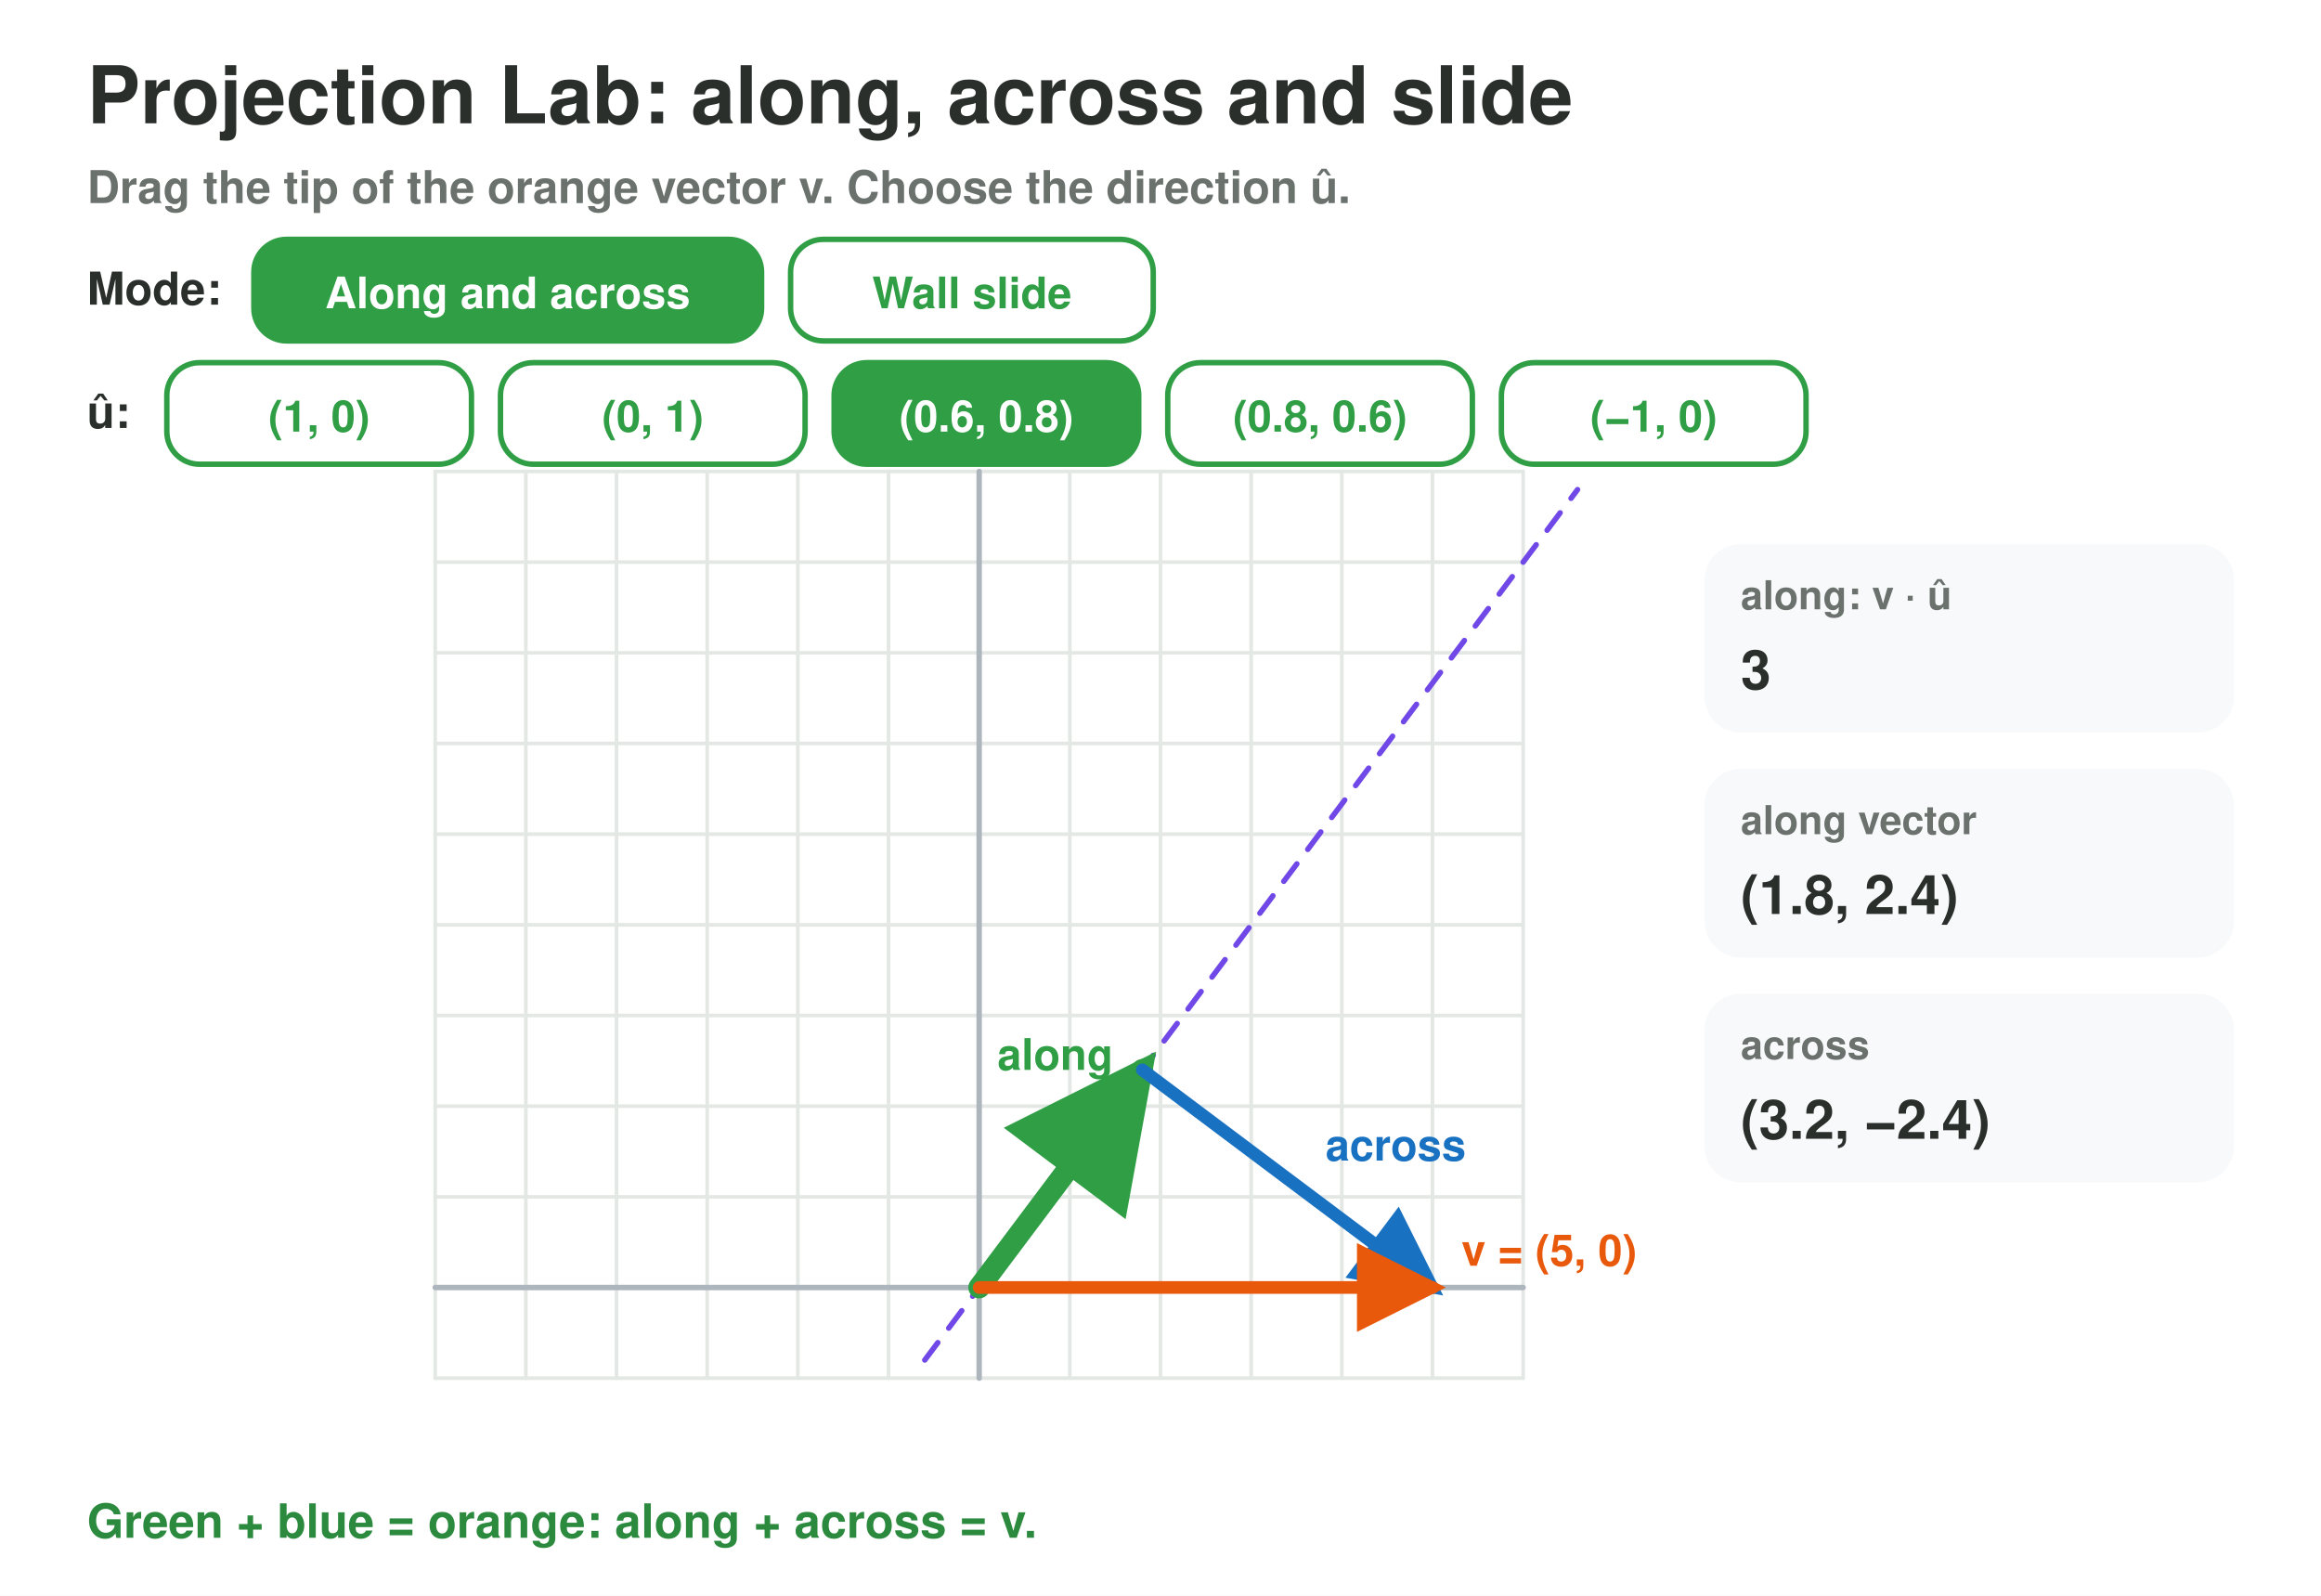
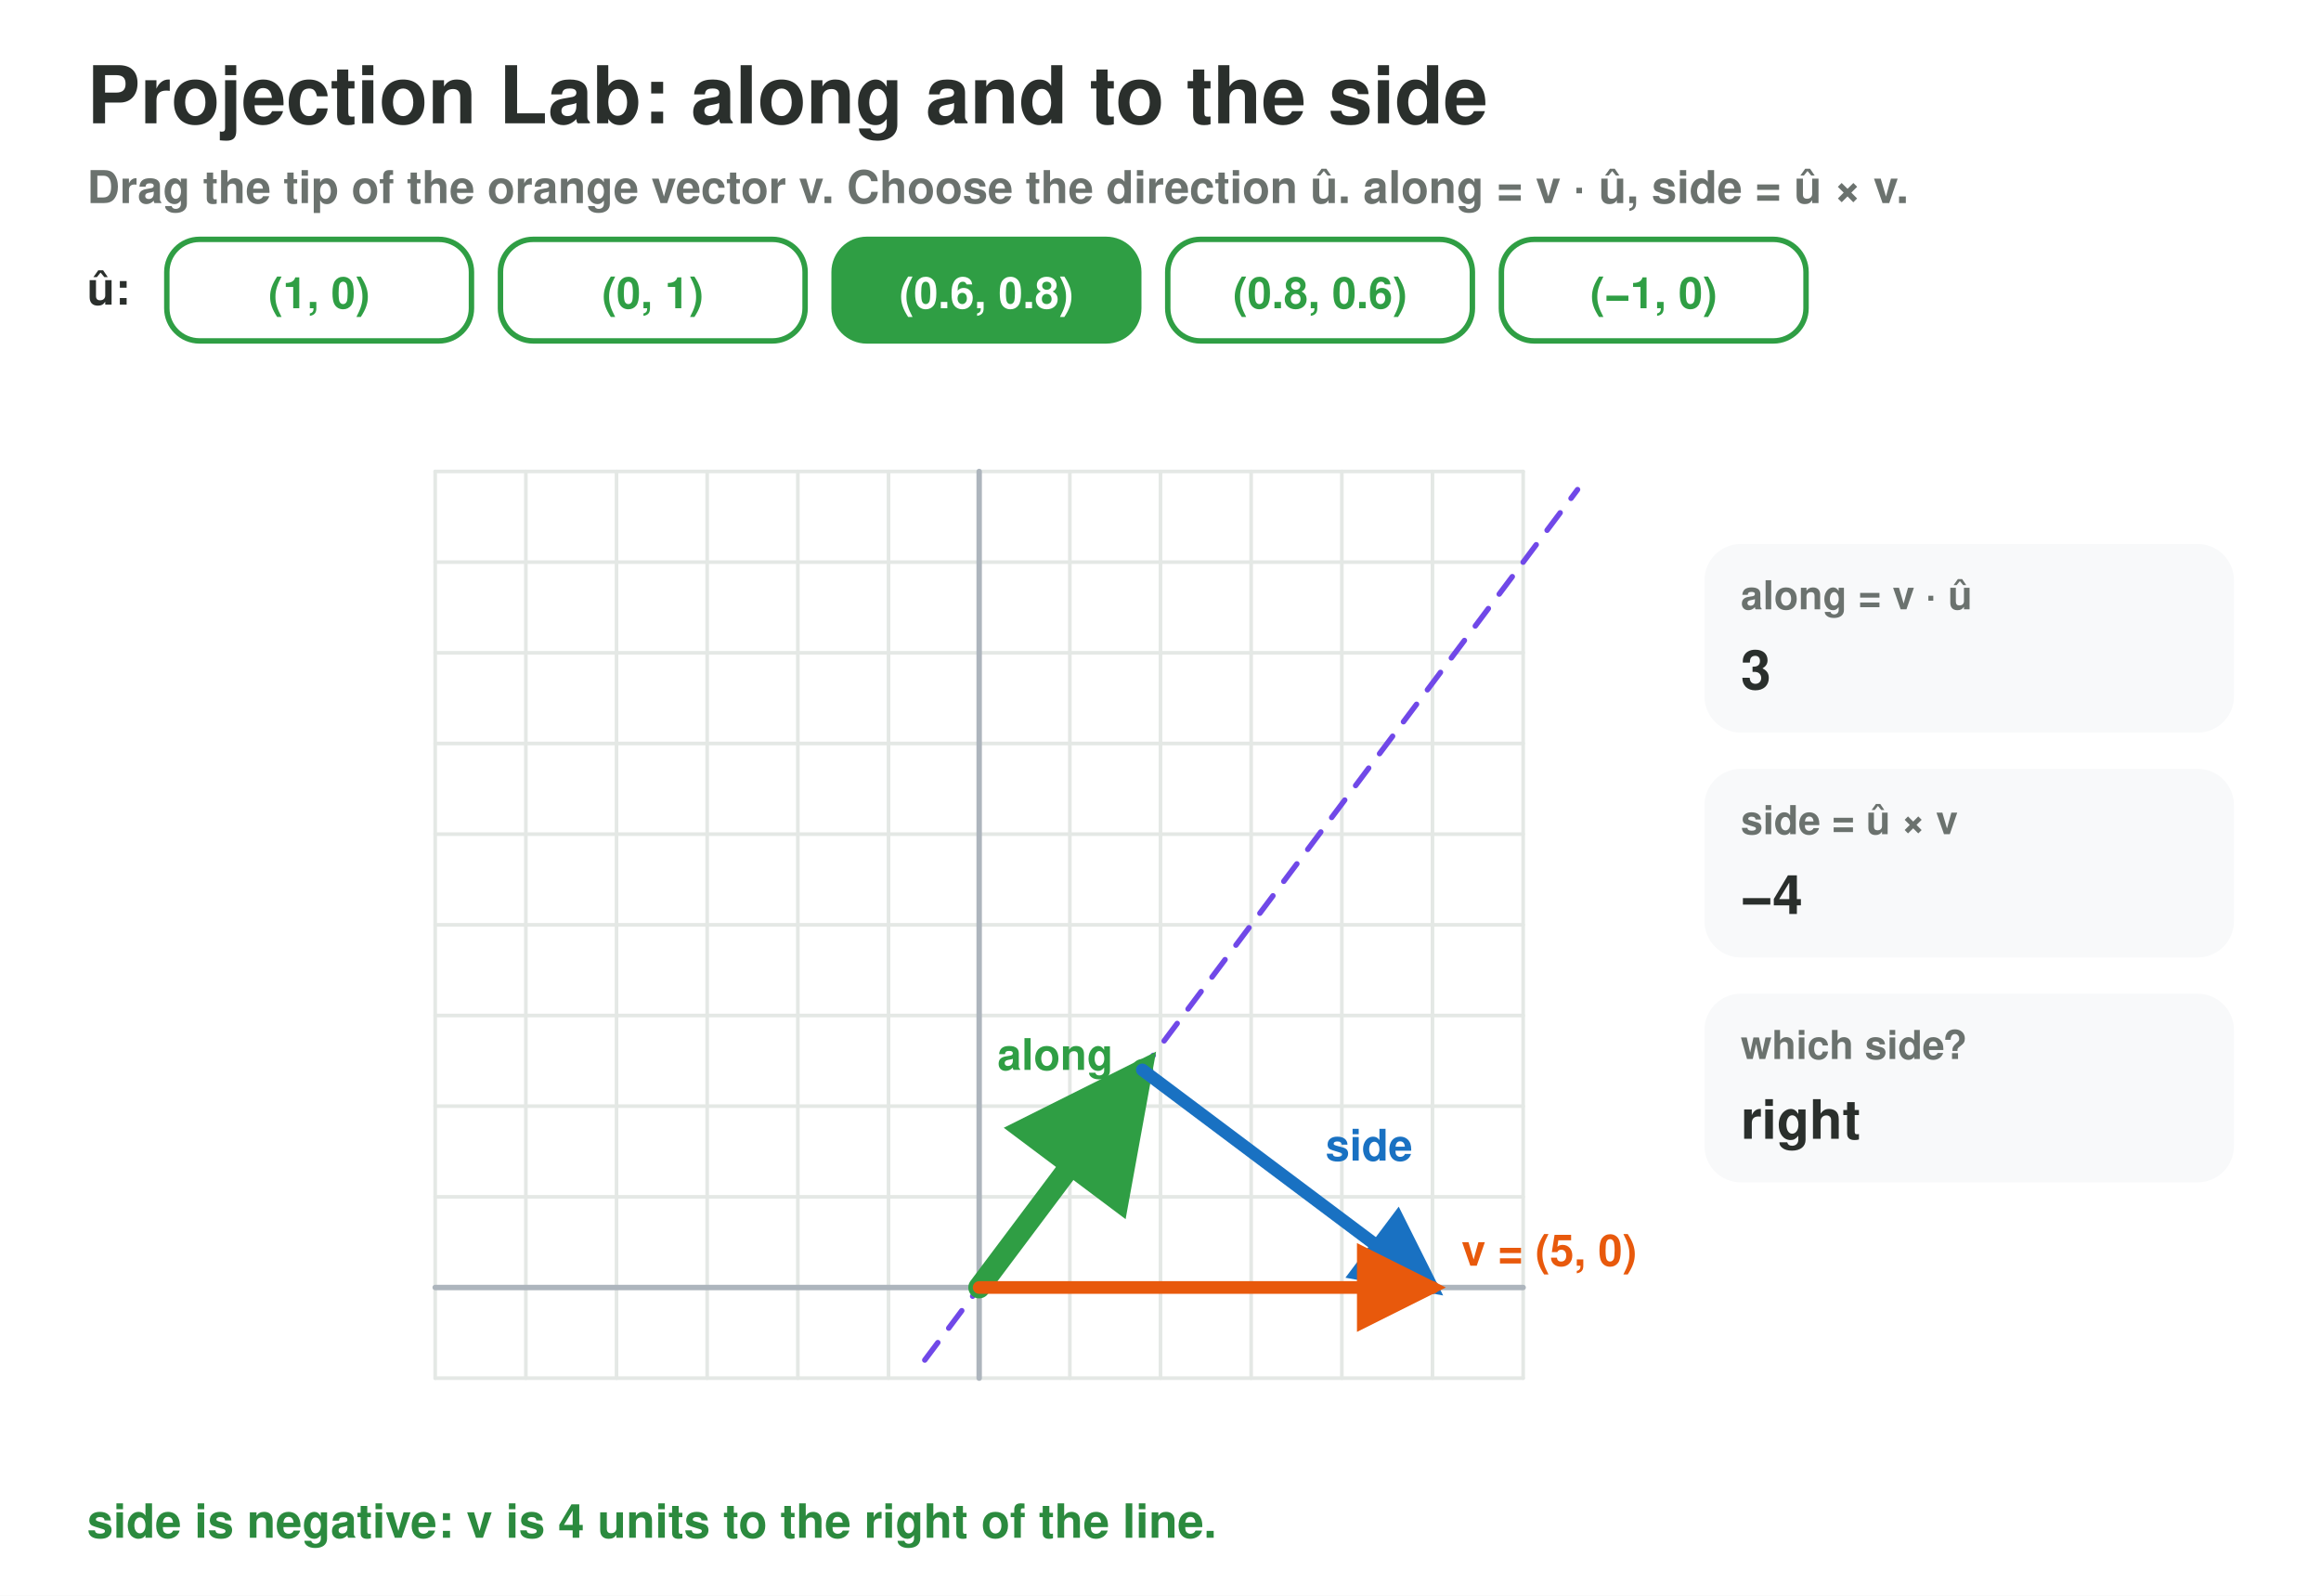
<svg xmlns="http://www.w3.org/2000/svg" width="640" height="440" viewBox="0 0 640 440" font-family="Helvetica, Arial, sans-serif" font-weight="600">
  <defs>
    <marker id="m1971c2" viewBox="0 0 10 10" refX="8.5" refY="5" markerWidth="7" markerHeight="7" orient="auto-start-reverse">
      <path d="M0,0 L10,5 L0,10 z" fill="#1971c2" />
    </marker>
    <marker id="m2F9E44" viewBox="0 0 10 10" refX="8.5" refY="5" markerWidth="7" markerHeight="7" orient="auto-start-reverse">
      <path d="M0,0 L10,5 L0,10 z" fill="#2F9E44" />
    </marker>
    <marker id="me8590c" viewBox="0 0 10 10" refX="8.5" refY="5" markerWidth="7" markerHeight="7" orient="auto-start-reverse">
      <path d="M0,0 L10,5 L0,10 z" fill="#e8590c" />
    </marker>
  </defs>
  <rect width="640" height="440" fill="#ffffff" />
-   <text x="24.0" y="34.0" font-size="22" fill="#2a2f2c" text-anchor="start" font-weight="800" xml:space="preserve">Projection Lab: along, across and slide</text>
-   <text x="24.0" y="56.0" font-size="12.5" fill="#6b726e" text-anchor="start" font-weight="600" xml:space="preserve">Drag the tip of the orange vector v. Choose the direction û.</text>
-   <text x="24.0" y="84.0" font-size="12.5" fill="#2a2f2c" text-anchor="start" font-weight="800" xml:space="preserve">Mode:</text>
-   <rect x="70.0" y="66.0" width="140.0" height="28.0" rx="9" fill="#2F9E44" stroke="#2F9E44" stroke-width="1.5" />
-   <text x="140.0" y="85.0" font-size="12" fill="#ffffff" text-anchor="middle" font-weight="800" xml:space="preserve">Along and across</text>
-   <rect x="218.0" y="66.0" width="100.0" height="28.0" rx="9" fill="#ffffff" stroke="#2F9E44" stroke-width="1.5" />
-   <text x="268.0" y="85.0" font-size="12" fill="#2F9E44" text-anchor="middle" font-weight="800" xml:space="preserve">Wall slide</text>
-   <text x="24.0" y="118.0" font-size="12.5" fill="#2a2f2c" text-anchor="start" font-weight="800" xml:space="preserve">û:</text>
-   <rect x="46.0" y="100.0" width="84.0" height="28.0" rx="9" fill="#ffffff" stroke="#2F9E44" stroke-width="1.5" />
-   <text x="88.0" y="119.0" font-size="12" fill="#2F9E44" text-anchor="middle" font-weight="800" xml:space="preserve">(1, 0)</text>
-   <rect x="138.0" y="100.0" width="84.0" height="28.0" rx="9" fill="#ffffff" stroke="#2F9E44" stroke-width="1.5" />
-   <text x="180.0" y="119.0" font-size="12" fill="#2F9E44" text-anchor="middle" font-weight="800" xml:space="preserve">(0, 1)</text>
-   <rect x="230.0" y="100.0" width="84.0" height="28.0" rx="9" fill="#2F9E44" stroke="#2F9E44" stroke-width="1.5" />
-   <text x="272.0" y="119.0" font-size="12" fill="#ffffff" text-anchor="middle" font-weight="800" xml:space="preserve">(0.6, 0.8)</text>
-   <rect x="322.0" y="100.0" width="84.0" height="28.0" rx="9" fill="#ffffff" stroke="#2F9E44" stroke-width="1.5" />
-   <text x="364.0" y="119.0" font-size="12" fill="#2F9E44" text-anchor="middle" font-weight="800" xml:space="preserve">(0.8, 0.6)</text>
-   <rect x="414.0" y="100.0" width="84.0" height="28.0" rx="9" fill="#ffffff" stroke="#2F9E44" stroke-width="1.5" />
-   <text x="456.0" y="119.0" font-size="12" fill="#2F9E44" text-anchor="middle" font-weight="800" xml:space="preserve">(−1, 0)</text>
+   <text x="24.0" y="34.0" font-size="22" fill="#2a2f2c" text-anchor="start" font-weight="800" xml:space="preserve">Projection Lab: along and to the side</text>
+   <text x="24.0" y="56.0" font-size="12.5" fill="#6b726e" text-anchor="start" font-weight="600" xml:space="preserve">Drag the tip of the orange vector v. Choose the direction û. along = v · û, side = û × v.</text>
+   <text x="24.0" y="84.0" font-size="12.5" fill="#2a2f2c" text-anchor="start" font-weight="800" xml:space="preserve">û:</text>
+   <rect x="46.0" y="66.0" width="84.0" height="28.0" rx="9" fill="#ffffff" stroke="#2F9E44" stroke-width="1.5" />
+   <text x="88.0" y="85.0" font-size="12" fill="#2F9E44" text-anchor="middle" font-weight="800" xml:space="preserve">(1, 0)</text>
+   <rect x="138.0" y="66.0" width="84.0" height="28.0" rx="9" fill="#ffffff" stroke="#2F9E44" stroke-width="1.5" />
+   <text x="180.0" y="85.0" font-size="12" fill="#2F9E44" text-anchor="middle" font-weight="800" xml:space="preserve">(0, 1)</text>
+   <rect x="230.0" y="66.0" width="84.0" height="28.0" rx="9" fill="#2F9E44" stroke="#2F9E44" stroke-width="1.5" />
+   <text x="272.0" y="85.0" font-size="12" fill="#ffffff" text-anchor="middle" font-weight="800" xml:space="preserve">(0.6, 0.8)</text>
+   <rect x="322.0" y="66.0" width="84.0" height="28.0" rx="9" fill="#ffffff" stroke="#2F9E44" stroke-width="1.5" />
+   <text x="364.0" y="85.0" font-size="12" fill="#2F9E44" text-anchor="middle" font-weight="800" xml:space="preserve">(0.8, 0.6)</text>
+   <rect x="414.0" y="66.0" width="84.0" height="28.0" rx="9" fill="#ffffff" stroke="#2F9E44" stroke-width="1.5" />
+   <text x="456.0" y="85.0" font-size="12" fill="#2F9E44" text-anchor="middle" font-weight="800" xml:space="preserve">(−1, 0)</text>
  <line x1="120.0" y1="380.0" x2="120.0" y2="130.0" stroke="#e4e8e5" stroke-width="1" stroke-linecap="round" />
  <line x1="145.0" y1="380.0" x2="145.0" y2="130.0" stroke="#e4e8e5" stroke-width="1" stroke-linecap="round" />
  <line x1="170.0" y1="380.0" x2="170.0" y2="130.0" stroke="#e4e8e5" stroke-width="1" stroke-linecap="round" />
  <line x1="195.0" y1="380.0" x2="195.0" y2="130.0" stroke="#e4e8e5" stroke-width="1" stroke-linecap="round" />
  <line x1="220.0" y1="380.0" x2="220.0" y2="130.0" stroke="#e4e8e5" stroke-width="1" stroke-linecap="round" />
  <line x1="245.0" y1="380.0" x2="245.0" y2="130.0" stroke="#e4e8e5" stroke-width="1" stroke-linecap="round" />
  <line x1="270.0" y1="380.0" x2="270.0" y2="130.0" stroke="#e4e8e5" stroke-width="1" stroke-linecap="round" />
  <line x1="295.0" y1="380.0" x2="295.0" y2="130.0" stroke="#e4e8e5" stroke-width="1" stroke-linecap="round" />
  <line x1="320.0" y1="380.0" x2="320.0" y2="130.0" stroke="#e4e8e5" stroke-width="1" stroke-linecap="round" />
  <line x1="345.0" y1="380.0" x2="345.0" y2="130.0" stroke="#e4e8e5" stroke-width="1" stroke-linecap="round" />
  <line x1="370.0" y1="380.0" x2="370.0" y2="130.0" stroke="#e4e8e5" stroke-width="1" stroke-linecap="round" />
  <line x1="395.0" y1="380.0" x2="395.0" y2="130.0" stroke="#e4e8e5" stroke-width="1" stroke-linecap="round" />
  <line x1="420.0" y1="380.0" x2="420.0" y2="130.0" stroke="#e4e8e5" stroke-width="1" stroke-linecap="round" />
  <line x1="120.0" y1="380.0" x2="420.0" y2="380.0" stroke="#e4e8e5" stroke-width="1" stroke-linecap="round" />
  <line x1="120.0" y1="355.0" x2="420.0" y2="355.0" stroke="#e4e8e5" stroke-width="1" stroke-linecap="round" />
  <line x1="120.0" y1="330.0" x2="420.0" y2="330.0" stroke="#e4e8e5" stroke-width="1" stroke-linecap="round" />
  <line x1="120.0" y1="305.0" x2="420.0" y2="305.0" stroke="#e4e8e5" stroke-width="1" stroke-linecap="round" />
  <line x1="120.0" y1="280.0" x2="420.0" y2="280.0" stroke="#e4e8e5" stroke-width="1" stroke-linecap="round" />
  <line x1="120.0" y1="255.0" x2="420.0" y2="255.0" stroke="#e4e8e5" stroke-width="1" stroke-linecap="round" />
  <line x1="120.0" y1="230.0" x2="420.0" y2="230.0" stroke="#e4e8e5" stroke-width="1" stroke-linecap="round" />
  <line x1="120.0" y1="205.0" x2="420.0" y2="205.0" stroke="#e4e8e5" stroke-width="1" stroke-linecap="round" />
  <line x1="120.0" y1="180.0" x2="420.0" y2="180.0" stroke="#e4e8e5" stroke-width="1" stroke-linecap="round" />
  <line x1="120.0" y1="155.0" x2="420.0" y2="155.0" stroke="#e4e8e5" stroke-width="1" stroke-linecap="round" />
  <line x1="120.0" y1="130.0" x2="420.0" y2="130.0" stroke="#e4e8e5" stroke-width="1" stroke-linecap="round" />
  <line x1="120.0" y1="355.0" x2="420.0" y2="355.0" stroke="#adb5bd" stroke-width="1.5" stroke-linecap="round" />
  <line x1="270.0" y1="380.0" x2="270.0" y2="130.0" stroke="#adb5bd" stroke-width="1.5" stroke-linecap="round" />
  <line x1="255.0" y1="375.0" x2="435.0" y2="135.0" stroke="#7048e8" stroke-width="1.5" stroke-linecap="round" stroke-dasharray="6 5" />
  <line x1="270.0" y1="355.0" x2="315.0" y2="295.0" stroke="#2F9E44" stroke-width="6" stroke-linecap="round" marker-end="url(#m2F9E44)" />
  <line x1="315.0" y1="295.0" x2="395.0" y2="355.0" stroke="#1971c2" stroke-width="3.5" stroke-linecap="round" marker-end="url(#m1971c2)" />
  <line x1="270.0" y1="355.0" x2="395.0" y2="355.0" stroke="#e8590c" stroke-width="3.5" stroke-linecap="round" marker-end="url(#me8590c)" />
  <text x="403.0" y="349.0" font-size="12" fill="#e8590c" text-anchor="start" font-weight="800" xml:space="preserve">v = (5, 0)</text>
  <text x="307.0" y="295.0" font-size="12" fill="#2F9E44" text-anchor="end" font-weight="800" xml:space="preserve">along</text>
-   <text x="365.5" y="320.0" font-size="12" fill="#1971c2" text-anchor="start" font-weight="800" xml:space="preserve">across</text>
+   <text x="365.5" y="320.0" font-size="12" fill="#1971c2" text-anchor="start" font-weight="800" xml:space="preserve">side</text>
  <rect x="470.0" y="150.0" width="146.0" height="52.0" rx="10" fill="#f8f9fa" stroke="none" stroke-width="1.5" />
-   <text x="480.0" y="168.0" font-size="11" fill="#6b726e" text-anchor="start" font-weight="700" xml:space="preserve">along: v · û</text>
+   <text x="480.0" y="168.0" font-size="11" fill="#6b726e" text-anchor="start" font-weight="700" xml:space="preserve">along = v · û</text>
  <text x="480.0" y="190.0" font-size="15" fill="#2a2f2c" text-anchor="start" font-weight="800" xml:space="preserve">3</text>
  <rect x="470.0" y="212.0" width="146.0" height="52.0" rx="10" fill="#f8f9fa" stroke="none" stroke-width="1.5" />
-   <text x="480.0" y="230.0" font-size="11" fill="#6b726e" text-anchor="start" font-weight="700" xml:space="preserve">along vector</text>
-   <text x="480.0" y="252.0" font-size="15" fill="#2a2f2c" text-anchor="start" font-weight="800" xml:space="preserve">(1.8, 2.4)</text>
+   <text x="480.0" y="230.0" font-size="11" fill="#6b726e" text-anchor="start" font-weight="700" xml:space="preserve">side = û × v</text>
+   <text x="480.0" y="252.0" font-size="15" fill="#2a2f2c" text-anchor="start" font-weight="800" xml:space="preserve">−4</text>
  <rect x="470.0" y="274.0" width="146.0" height="52.0" rx="10" fill="#f8f9fa" stroke="none" stroke-width="1.5" />
-   <text x="480.0" y="292.0" font-size="11" fill="#6b726e" text-anchor="start" font-weight="700" xml:space="preserve">across</text>
-   <text x="480.0" y="314.0" font-size="15" fill="#2a2f2c" text-anchor="start" font-weight="800" xml:space="preserve">(3.2, −2.4)</text>
-   <text x="24.0" y="424.0" font-size="13" fill="#2b8a3e" text-anchor="start" font-weight="800" xml:space="preserve">Green + blue = orange: along + across = v.</text>
+   <text x="480.0" y="292.0" font-size="11" fill="#6b726e" text-anchor="start" font-weight="700" xml:space="preserve">which side?</text>
+   <text x="480.0" y="314.0" font-size="15" fill="#2a2f2c" text-anchor="start" font-weight="800" xml:space="preserve">right</text>
+   <text x="24.0" y="424.0" font-size="13" fill="#2b8a3e" text-anchor="start" font-weight="800" xml:space="preserve">side is negative: v is 4 units to the right of the line.</text>
</svg>
